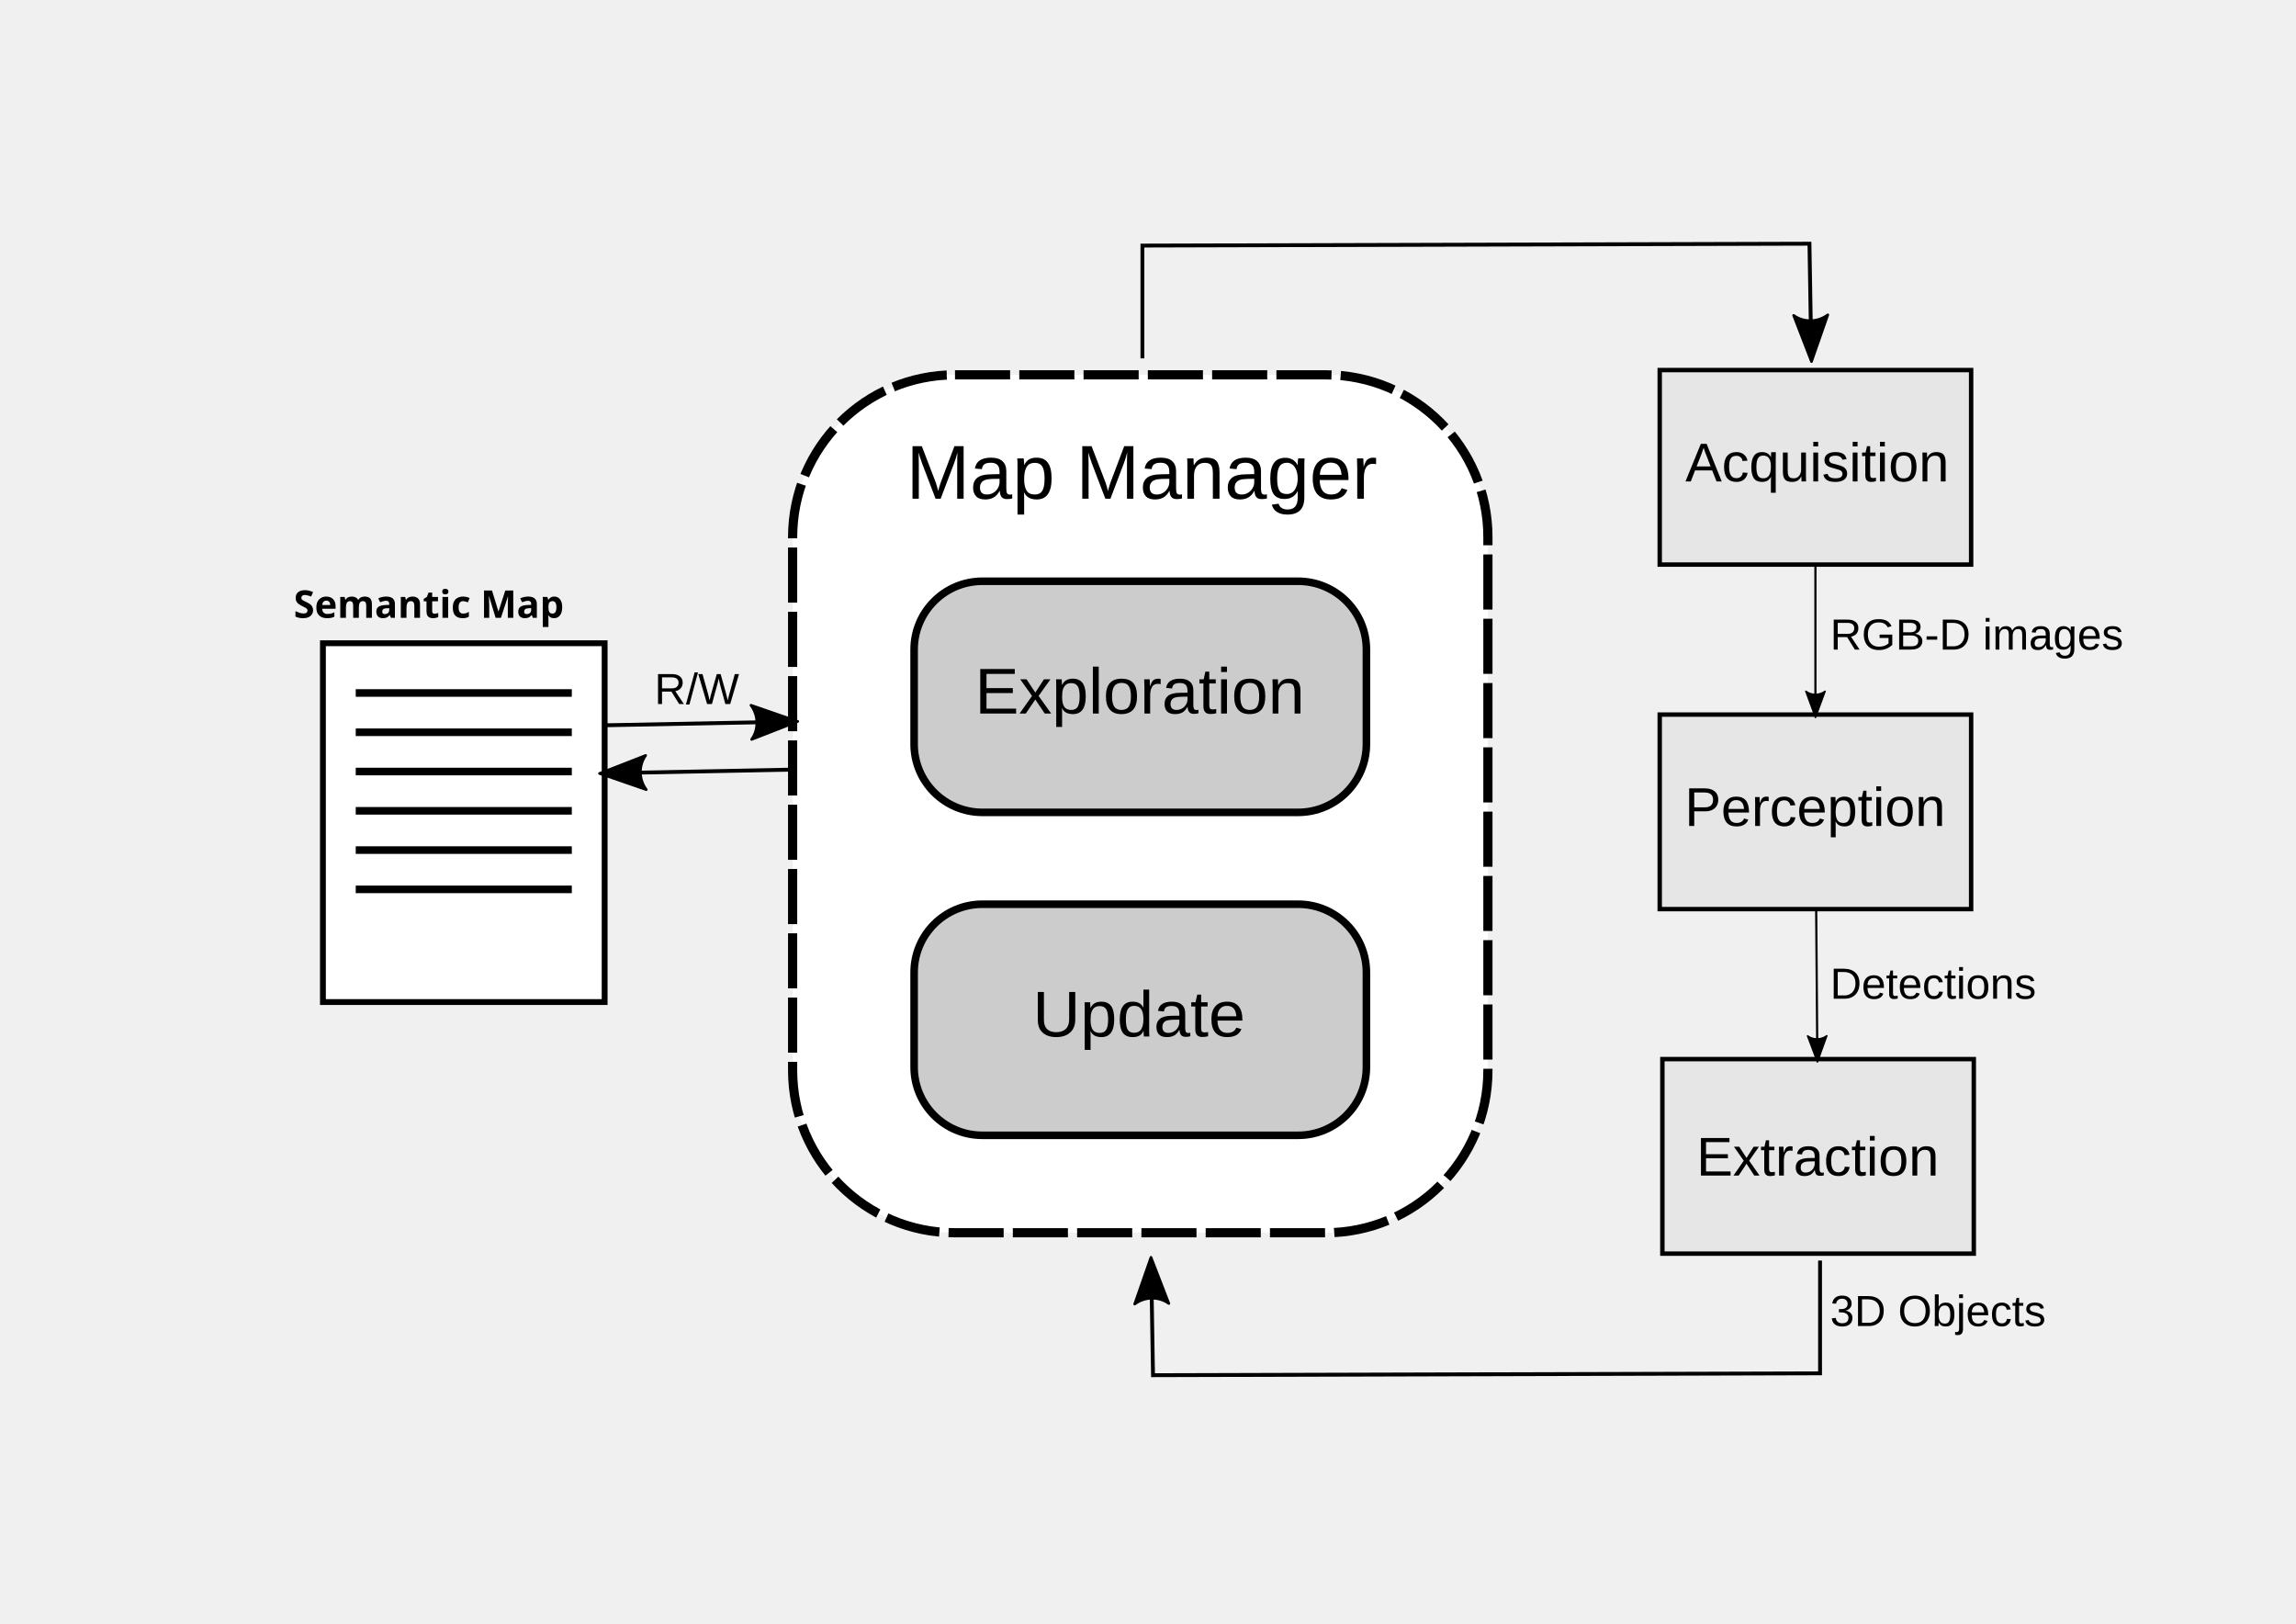
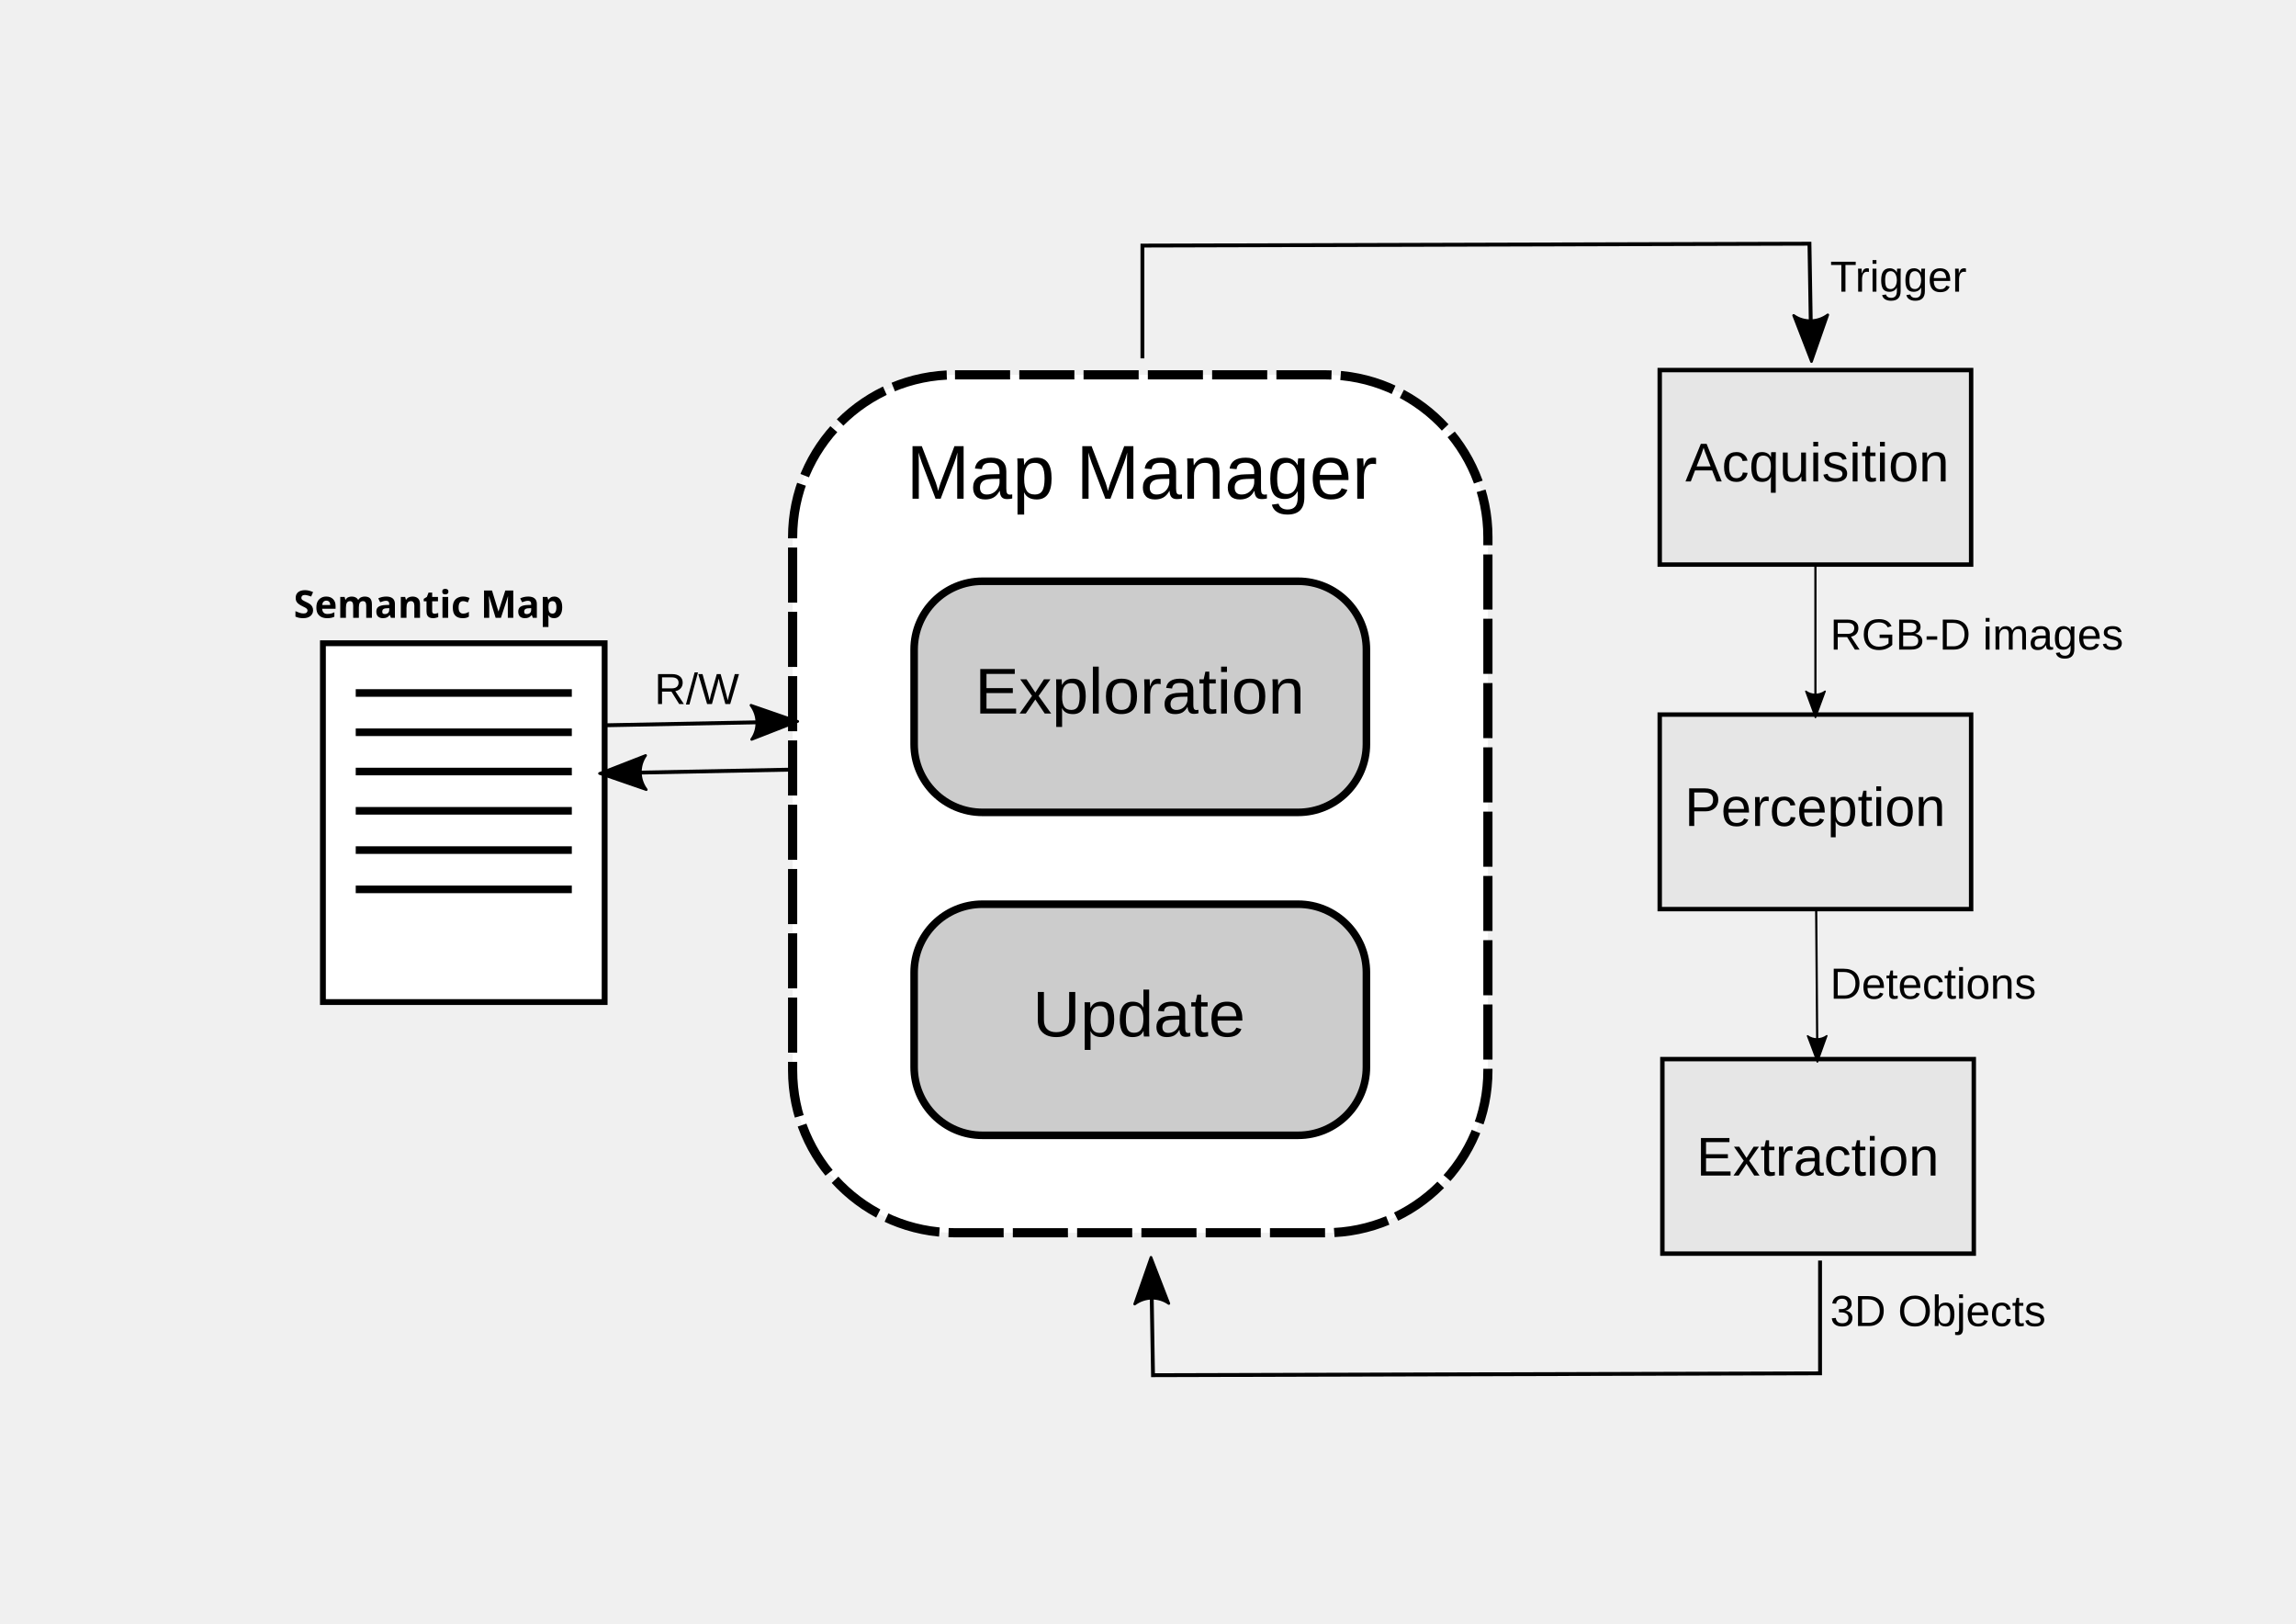
<svg xmlns="http://www.w3.org/2000/svg" width="297mm" height="210mm" viewBox="0 0 297 210" id="svg3352" version="1.1">
  <defs id="defs3354">
    <marker orient="auto" refY="0.0" refX="0.0" id="marker7868" style="overflow:visible;">
      <path id="path7870" style="fill-rule:evenodd;stroke-width:0.625;stroke-linejoin:round;stroke:#000000;stroke-opacity:1;fill:#000000;fill-opacity:1" d="M 8.719,4.034 L -2.207,0.016 L 8.719,-4.002 C 6.973,-1.63 6.983,1.616 8.719,4.034 z " transform="scale(1.1) rotate(180) translate(1,0)" />
    </marker>
    <marker style="overflow:visible;" id="marker6325" refX="0.0" refY="0.0" orient="auto">
      <path transform="scale(1.1) rotate(180) translate(1,0)" d="M 8.719,4.034 L -2.207,0.016 L 8.719,-4.002 C 6.973,-1.63 6.983,1.616 8.719,4.034 z " style="fill-rule:evenodd;stroke-width:0.625;stroke-linejoin:round;stroke:#000000;stroke-opacity:1;fill:#000000;fill-opacity:1" id="path6327" />
    </marker>
    <marker orient="auto" refY="0.0" refX="0.0" id="marker6221" style="overflow:visible;">
      <path id="path6223" style="fill-rule:evenodd;stroke-width:0.625;stroke-linejoin:round;stroke:#000000;stroke-opacity:1;fill:#000000;fill-opacity:1" d="M 8.719,4.034 L -2.207,0.016 L 8.719,-4.002 C 6.973,-1.63 6.983,1.616 8.719,4.034 z " transform="scale(1.1) rotate(180) translate(1,0)" />
    </marker>
    <marker orient="auto" refY="0.0" refX="0.0" id="Arrow1Lend" style="overflow:visible;">
      <path id="path4292" d="M 0.0,0.0 L 5.0,-5.0 L -12.5,0.0 L 5.0,5.0 L 0.0,0.0 z " style="fill-rule:evenodd;stroke:#000000;stroke-width:1pt;stroke-opacity:1;fill:#000000;fill-opacity:1" transform="scale(0.8) rotate(180) translate(12.5,0)" />
    </marker>
    <marker orient="auto" refY="0.0" refX="0.0" id="marker6095" style="overflow:visible;">
      <path id="path6097" style="fill-rule:evenodd;stroke-width:0.625;stroke-linejoin:round;stroke:#000000;stroke-opacity:1;fill:#ffffff;fill-opacity:1" d="M 8.719,4.034 L -2.207,0.016 L 8.719,-4.002 C 6.973,-1.63 6.983,1.616 8.719,4.034 z " transform="scale(1.1) rotate(180) translate(1,0)" />
    </marker>
    <marker style="overflow:visible;" id="marker6049" refX="0.0" refY="0.0" orient="auto">
      <path transform="scale(1.1) rotate(180) translate(1,0)" d="M 8.719,4.034 L -2.207,0.016 L 8.719,-4.002 C 6.973,-1.63 6.983,1.616 8.719,4.034 z " style="fill-rule:evenodd;stroke-width:0.625;stroke-linejoin:round;stroke:#000000;stroke-opacity:1;fill:#ffffff;fill-opacity:1" id="path6051" />
    </marker>
    <marker style="overflow:visible;" id="marker4742" refX="0.0" refY="0.0" orient="auto">
      <path transform="scale(1.1) rotate(180) translate(1,0)" d="M 8.719,4.034 L -2.207,0.016 L 8.719,-4.002 C 6.973,-1.63 6.983,1.616 8.719,4.034 z " style="fill-rule:evenodd;stroke-width:0.625;stroke-linejoin:round;stroke:#000000;stroke-opacity:1;fill:#000000;fill-opacity:1" id="path4744" />
    </marker>
    <marker style="overflow:visible;" id="marker4700" refX="0.0" refY="0.0" orient="auto">
      <path transform="scale(1.1) rotate(180) translate(1,0)" d="M 8.719,4.034 L -2.207,0.016 L 8.719,-4.002 C 6.973,-1.63 6.983,1.616 8.719,4.034 z " style="fill-rule:evenodd;stroke-width:0.625;stroke-linejoin:round;stroke:#000000;stroke-opacity:1;fill:#000000;fill-opacity:1" id="path4702" />
    </marker>
    <marker orient="auto" refY="0.0" refX="0.0" id="Arrow2Lstart" style="overflow:visible">
      <path id="path4307" style="fill-rule:evenodd;stroke-width:0.625;stroke-linejoin:round;stroke:#000000;stroke-opacity:1;fill:#000000;fill-opacity:1" d="M 8.719,4.034 L -2.207,0.016 L 8.719,-4.002 C 6.973,-1.63 6.983,1.616 8.719,4.034 z " transform="scale(1.1) translate(1,0)" />
    </marker>
  </defs>
  <g id="layer1">
    <g id="g4204" transform="translate(15.87763,6.986664)">
      <rect ry="0" rx="0" y="76.206" x="25.894" height="46.407" width="36.442" id="rect3361" style="fill:#ffffff;fill-opacity:1;stroke:#000000;stroke-width:0.755;stroke-miterlimit:4;stroke-dasharray:none;stroke-opacity:1" />
      <path id="path4163" d="m 30.139,82.639 27.951,0" style="fill:none;fill-rule:evenodd;stroke:#000000;stroke-width:0.982;stroke-linecap:butt;stroke-linejoin:miter;stroke-miterlimit:4;stroke-dasharray:none;stroke-opacity:1" />
      <path style="fill:none;fill-rule:evenodd;stroke:#000000;stroke-width:0.982;stroke-linecap:butt;stroke-linejoin:miter;stroke-miterlimit:4;stroke-dasharray:none;stroke-opacity:1" d="m 30.139,87.719 27.951,0" id="path4165" />
      <path id="path4167" d="m 30.139,92.799 27.951,0" style="fill:none;fill-rule:evenodd;stroke:#000000;stroke-width:0.982;stroke-linecap:butt;stroke-linejoin:miter;stroke-miterlimit:4;stroke-dasharray:none;stroke-opacity:1" />
      <path style="fill:none;fill-rule:evenodd;stroke:#000000;stroke-width:0.982;stroke-linecap:butt;stroke-linejoin:miter;stroke-miterlimit:4;stroke-dasharray:none;stroke-opacity:1" d="m 30.139,97.879 27.951,0" id="path4169" />
      <path id="path4171" d="m 30.139,102.959 27.951,0" style="fill:none;fill-rule:evenodd;stroke:#000000;stroke-width:0.982;stroke-linecap:butt;stroke-linejoin:miter;stroke-miterlimit:4;stroke-dasharray:none;stroke-opacity:1" />
      <path style="fill:none;fill-rule:evenodd;stroke:#000000;stroke-width:0.982;stroke-linecap:butt;stroke-linejoin:miter;stroke-miterlimit:4;stroke-dasharray:none;stroke-opacity:1" d="m 30.139,108.039 27.951,0" id="path4173" />
      <text id="text4194" y="72.917" x="44.08" style="font-style:normal;font-variant:normal;font-weight:bold;font-stretch:normal;font-size:4.939px;line-height:80%;font-family:Amiri;-inkscape-font-specification:'Amiri, Bold';text-align:center;letter-spacing:0px;word-spacing:0px;writing-mode:lr-tb;text-anchor:middle;fill:#000000;fill-opacity:1;stroke:none;stroke-width:1px;stroke-linecap:butt;stroke-linejoin:miter;stroke-opacity:1" xml:space="preserve">
        <tspan style="font-style:normal;font-variant:normal;font-weight:bold;font-stretch:normal;font-size:4.939px;line-height:80%;font-family:Amiri;-inkscape-font-specification:'Amiri, Bold';text-align:center;writing-mode:lr-tb;text-anchor:middle" y="72.917" x="44.08" id="tspan4196">Semantic Map</tspan>
      </text>
    </g>
    <rect style="fill:#ffffff;fill-opacity:1;stroke:#000000;stroke-width:1.188;stroke-miterlimit:4;stroke-dasharray:7.127, 1.188;stroke-dashoffset:0;stroke-opacity:1" id="rect4198" width="89.939" height="110.96" x="102.53" y="48.479" ry="21.005" />
    <rect style="fill:#cccccc;fill-opacity:1;stroke:#000000;stroke-width:0.98;stroke-miterlimit:4;stroke-dasharray:none;stroke-dashoffset:0;stroke-opacity:1" id="rect4200" width="58.505" height="29.89" x="118.247" y="75.176" ry="8.831" />
    <text xml:space="preserve" style="font-style:normal;font-variant:normal;font-weight:normal;font-stretch:normal;font-size:8.446px;line-height:125%;font-family:Arial;-inkscape-font-specification:'Arial, Normal';text-align:start;letter-spacing:0px;word-spacing:0px;writing-mode:lr-tb;text-anchor:start;fill:#000000;fill-opacity:1;stroke:none;stroke-width:1px;stroke-linecap:butt;stroke-linejoin:miter;stroke-opacity:1" x="124.913" y="93.166" id="text4220" transform="scale(1.009561,0.9905295)">
      <tspan id="tspan4222" x="124.913" y="93.166">Exploration</tspan>
    </text>
    <rect style="fill:#e6e6e6;fill-opacity:1;stroke:#000000;stroke-width:0.572;stroke-miterlimit:4;stroke-dasharray:none;stroke-dashoffset:0;stroke-opacity:1" id="rect4242" width="40.283" height="25.159" x="214.694" y="47.862" ry="0" />
    <rect ry="0" y="92.42" x="214.694" height="25.159" width="40.283" id="rect4244" style="fill:#e6e6e6;fill-opacity:1;stroke:#000000;stroke-width:0.572;stroke-miterlimit:4;stroke-dasharray:none;stroke-dashoffset:0;stroke-opacity:1" />
    <rect style="fill:#e6e6e6;fill-opacity:1;stroke:#000000;stroke-width:0.572;stroke-miterlimit:4;stroke-dasharray:none;stroke-dashoffset:0;stroke-opacity:1" id="rect4246" width="40.283" height="25.159" x="215.037" y="136.979" ry="0" />
    <text xml:space="preserve" style="font-style:normal;font-variant:normal;font-weight:normal;font-stretch:normal;font-size:7.056px;line-height:125%;font-family:Arial;-inkscape-font-specification:'Arial, Normal';text-align:start;letter-spacing:0px;word-spacing:0px;writing-mode:lr-tb;text-anchor:start;fill:#000000;fill-opacity:1;stroke:none;stroke-width:1px;stroke-linecap:butt;stroke-linejoin:miter;stroke-opacity:1" x="218.011" y="62.266" id="text4256">
      <tspan id="tspan4258" x="218.011" y="62.266">Acquisition</tspan>
    </text>
    <text xml:space="preserve" style="font-style:normal;font-variant:normal;font-weight:normal;font-stretch:normal;font-size:7.056px;line-height:125%;font-family:Arial;-inkscape-font-specification:'Arial, Normal';text-align:start;letter-spacing:0px;word-spacing:0px;writing-mode:lr-tb;text-anchor:start;fill:#000000;fill-opacity:1;stroke:none;stroke-width:1px;stroke-linecap:butt;stroke-linejoin:miter;stroke-opacity:1" x="217.927" y="106.824" id="text4260">
      <tspan id="tspan4262" x="217.927" y="106.824">Perception</tspan>
    </text>
    <text xml:space="preserve" style="font-style:normal;font-variant:normal;font-weight:normal;font-stretch:normal;font-size:7.056px;line-height:125%;font-family:Arial;-inkscape-font-specification:'Arial, Normal';text-align:start;letter-spacing:0px;word-spacing:0px;writing-mode:lr-tb;text-anchor:start;fill:#000000;fill-opacity:1;stroke:none;stroke-width:1px;stroke-linecap:butt;stroke-linejoin:miter;stroke-opacity:1" x="219.449" y="152.042" id="text4264">
      <tspan id="tspan4266" x="219.449" y="152.042">Extraction</tspan>
    </text>
    <path style="fill:none;fill-rule:evenodd;stroke:#000000;stroke-width:0.5;stroke-linecap:butt;stroke-linejoin:miter;stroke-miterlimit:4;stroke-dasharray:none;stroke-opacity:1;marker-end:url(#marker7868)" d="m 78.213,93.804 24.317,-0.478" id="path4279" />
    <path id="path4283" d="m 78.213,100.013 24.317,-0.478" style="fill:none;fill-rule:evenodd;stroke:#000000;stroke-width:0.5;stroke-linecap:butt;stroke-linejoin:miter;stroke-miterlimit:4;stroke-dasharray:none;stroke-opacity:1;marker-start:url(#Arrow2Lstart)" />
    <path style="fill:none;fill-rule:evenodd;stroke:#000000;stroke-width:0.282px;stroke-linecap:butt;stroke-linejoin:miter;stroke-opacity:1;marker-end:url(#marker4700)" d="m 234.835,73.021 0,19.4" id="path4692" />
    <path style="fill:none;fill-rule:evenodd;stroke:#000000;stroke-width:0.282px;stroke-linecap:butt;stroke-linejoin:miter;stroke-opacity:1;marker-end:url(#marker4742)" d="m 234.932,117.58 0.15,19.4" id="path4734" />
    <path style="fill:none;fill-rule:evenodd;stroke:#000000;stroke-width:0.5;stroke-linecap:butt;stroke-linejoin:miter;stroke-miterlimit:4;stroke-dasharray:none;stroke-opacity:1;marker-end:url(#marker6221)" d="m 147.778,46.345 c 0,-4.861 0,-9.722 0,-14.583 28.762,-0.081 57.523,-0.162 86.285,-0.243 1e-5,0 1e-5,0 1e-5,0 0.081,4.861 0.162,9.722 0.243,14.583" id="path5451" />
    <path id="path6321" d="m 235.434,163.034 c 0,4.861 0,9.722 0,14.583 0,0 0,0 -10e-6,0 -28.762,0.081 -57.523,0.162 -86.285,0.243 -1e-5,0 -1e-5,0 -1e-5,0 -0.081,-4.861 -0.162,-9.722 -0.243,-14.583" style="fill:none;fill-rule:evenodd;stroke:#000000;stroke-width:0.5;stroke-linecap:butt;stroke-linejoin:miter;stroke-miterlimit:4;stroke-dasharray:none;stroke-opacity:1;marker-end:url(#marker6325)" />
    <text xml:space="preserve" style="font-style:normal;font-variant:normal;font-weight:normal;font-stretch:normal;font-size:5.644px;line-height:125%;font-family:Arial;-inkscape-font-specification:'Arial, Normal';text-align:start;letter-spacing:0px;word-spacing:0px;writing-mode:lr-tb;text-anchor:start;fill:#000000;fill-opacity:1;stroke:none;stroke-width:1px;stroke-linecap:butt;stroke-linejoin:miter;stroke-opacity:1" x="236.736" y="84.011" id="text7998">
      <tspan id="tspan8000" x="236.736" y="84.011">RGB-D images</tspan>
    </text>
    <text id="text8010" y="129.166" x="236.736" style="font-style:normal;font-variant:normal;font-weight:normal;font-stretch:normal;font-size:5.644px;line-height:125%;font-family:Arial;-inkscape-font-specification:'Arial, Normal';text-align:start;letter-spacing:0px;word-spacing:0px;writing-mode:lr-tb;text-anchor:start;fill:#000000;fill-opacity:1;stroke:none;stroke-width:1px;stroke-linecap:butt;stroke-linejoin:miter;stroke-opacity:1" xml:space="preserve">
      <tspan id="tspan8018" x="236.736" y="129.166">Detections</tspan>
    </text>
    <text xml:space="preserve" style="font-style:normal;font-variant:normal;font-weight:normal;font-stretch:normal;font-size:5.644px;line-height:125%;font-family:Arial;-inkscape-font-specification:'Arial, Normal';text-align:start;letter-spacing:0px;word-spacing:0px;writing-mode:lr-tb;text-anchor:start;fill:#000000;fill-opacity:1;stroke:none;stroke-width:1px;stroke-linecap:butt;stroke-linejoin:miter;stroke-opacity:1" x="236.736" y="171.499" id="text8014">
      <tspan id="tspan8020" x="236.736" y="171.499">3D Objects</tspan>
    </text>
    <text xml:space="preserve" style="font-style:normal;font-variant:normal;font-weight:normal;font-stretch:normal;font-size:5.644px;line-height:125%;font-family:Arial;-inkscape-font-specification:'Arial, Normal';text-align:start;letter-spacing:0px;word-spacing:0px;writing-mode:lr-tb;text-anchor:start;fill:#000000;fill-opacity:1;stroke:none;stroke-width:1px;stroke-linecap:butt;stroke-linejoin:miter;stroke-opacity:1" x="84.654" y="91.059" id="text8083">
      <tspan id="tspan8085" x="84.654" y="91.059">R/W</tspan>
    </text>
    <rect ry="8.831" y="116.945" x="118.247" height="29.89" width="58.505" id="rect3409" style="fill:#cccccc;fill-opacity:1;stroke:#000000;stroke-width:0.98;stroke-miterlimit:4;stroke-dasharray:none;stroke-dashoffset:0;stroke-opacity:1" />
    <text transform="scale(1.009561,0.9905295)" id="text3411" y="135.335" x="132.322" style="font-style:normal;font-variant:normal;font-weight:normal;font-stretch:normal;font-size:8.446px;line-height:125%;font-family:Arial;-inkscape-font-specification:'Arial, Normal';text-align:start;letter-spacing:0px;word-spacing:0px;writing-mode:lr-tb;text-anchor:start;fill:#000000;fill-opacity:1;stroke:none;stroke-width:1px;stroke-linecap:butt;stroke-linejoin:miter;stroke-opacity:1" xml:space="preserve">
      <tspan id="tspan3415" x="132.322" y="135.335">Update</tspan>
    </text>
    <text xml:space="preserve" style="font-style:normal;font-variant:normal;font-weight:normal;font-stretch:normal;font-size:9.878px;line-height:125%;font-family:Arial;-inkscape-font-specification:'Arial, Normal';text-align:start;letter-spacing:0px;word-spacing:0px;writing-mode:lr-tb;text-anchor:start;fill:#000000;fill-opacity:1;stroke:none;stroke-width:1px;stroke-linecap:butt;stroke-linejoin:miter;stroke-opacity:1" x="117.226" y="64.504" id="text3417">
      <tspan id="tspan3419" x="117.226" y="64.504">Map Manager</tspan>
    </text>
+     <text id="text3403" y="37.726" x="236.736" style="font-style:normal;font-variant:normal;font-weight:normal;font-stretch:normal;font-size:5.644px;line-height:125%;font-family:Arial;-inkscape-font-specification:'Arial, Normal';text-align:start;letter-spacing:0px;word-spacing:0px;writing-mode:lr-tb;text-anchor:start;fill:#000000;fill-opacity:1;stroke:none;stroke-width:1px;stroke-linecap:butt;stroke-linejoin:miter;stroke-opacity:1" xml:space="preserve">
+       <tspan y="37.726" x="236.736" id="tspan3405">Trigger</tspan>
+     </text>
  </g>
</svg>
